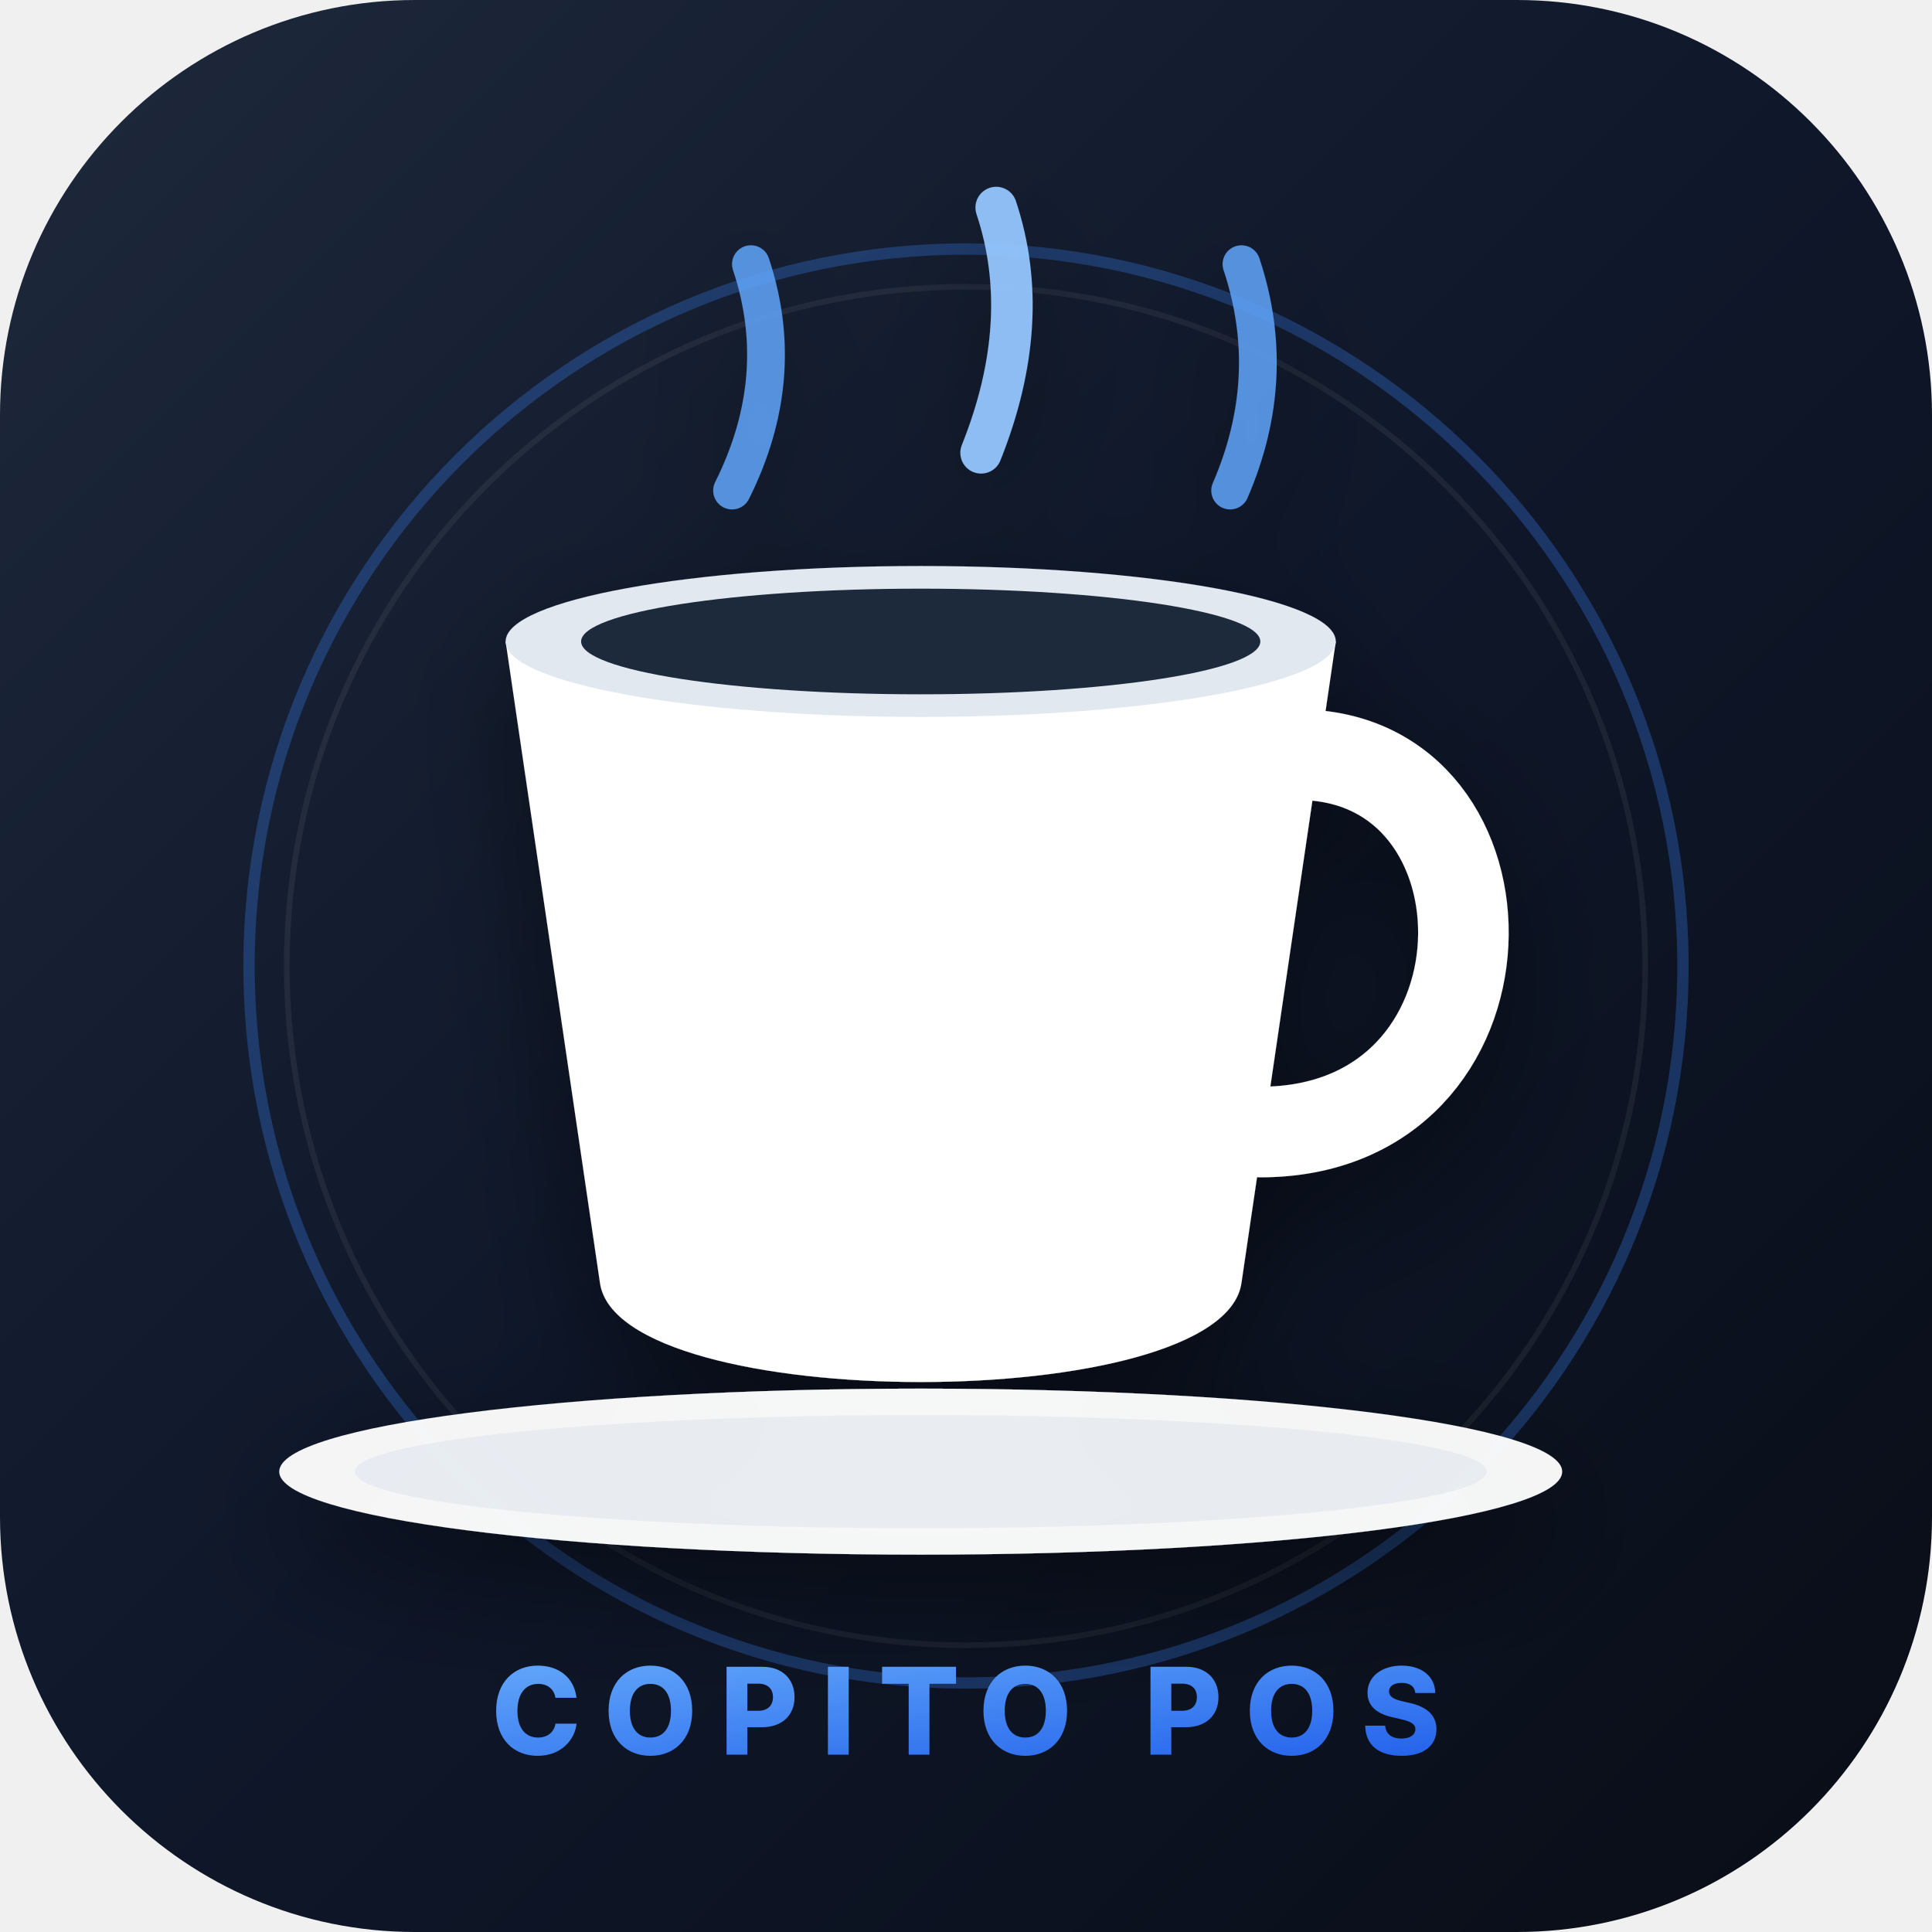
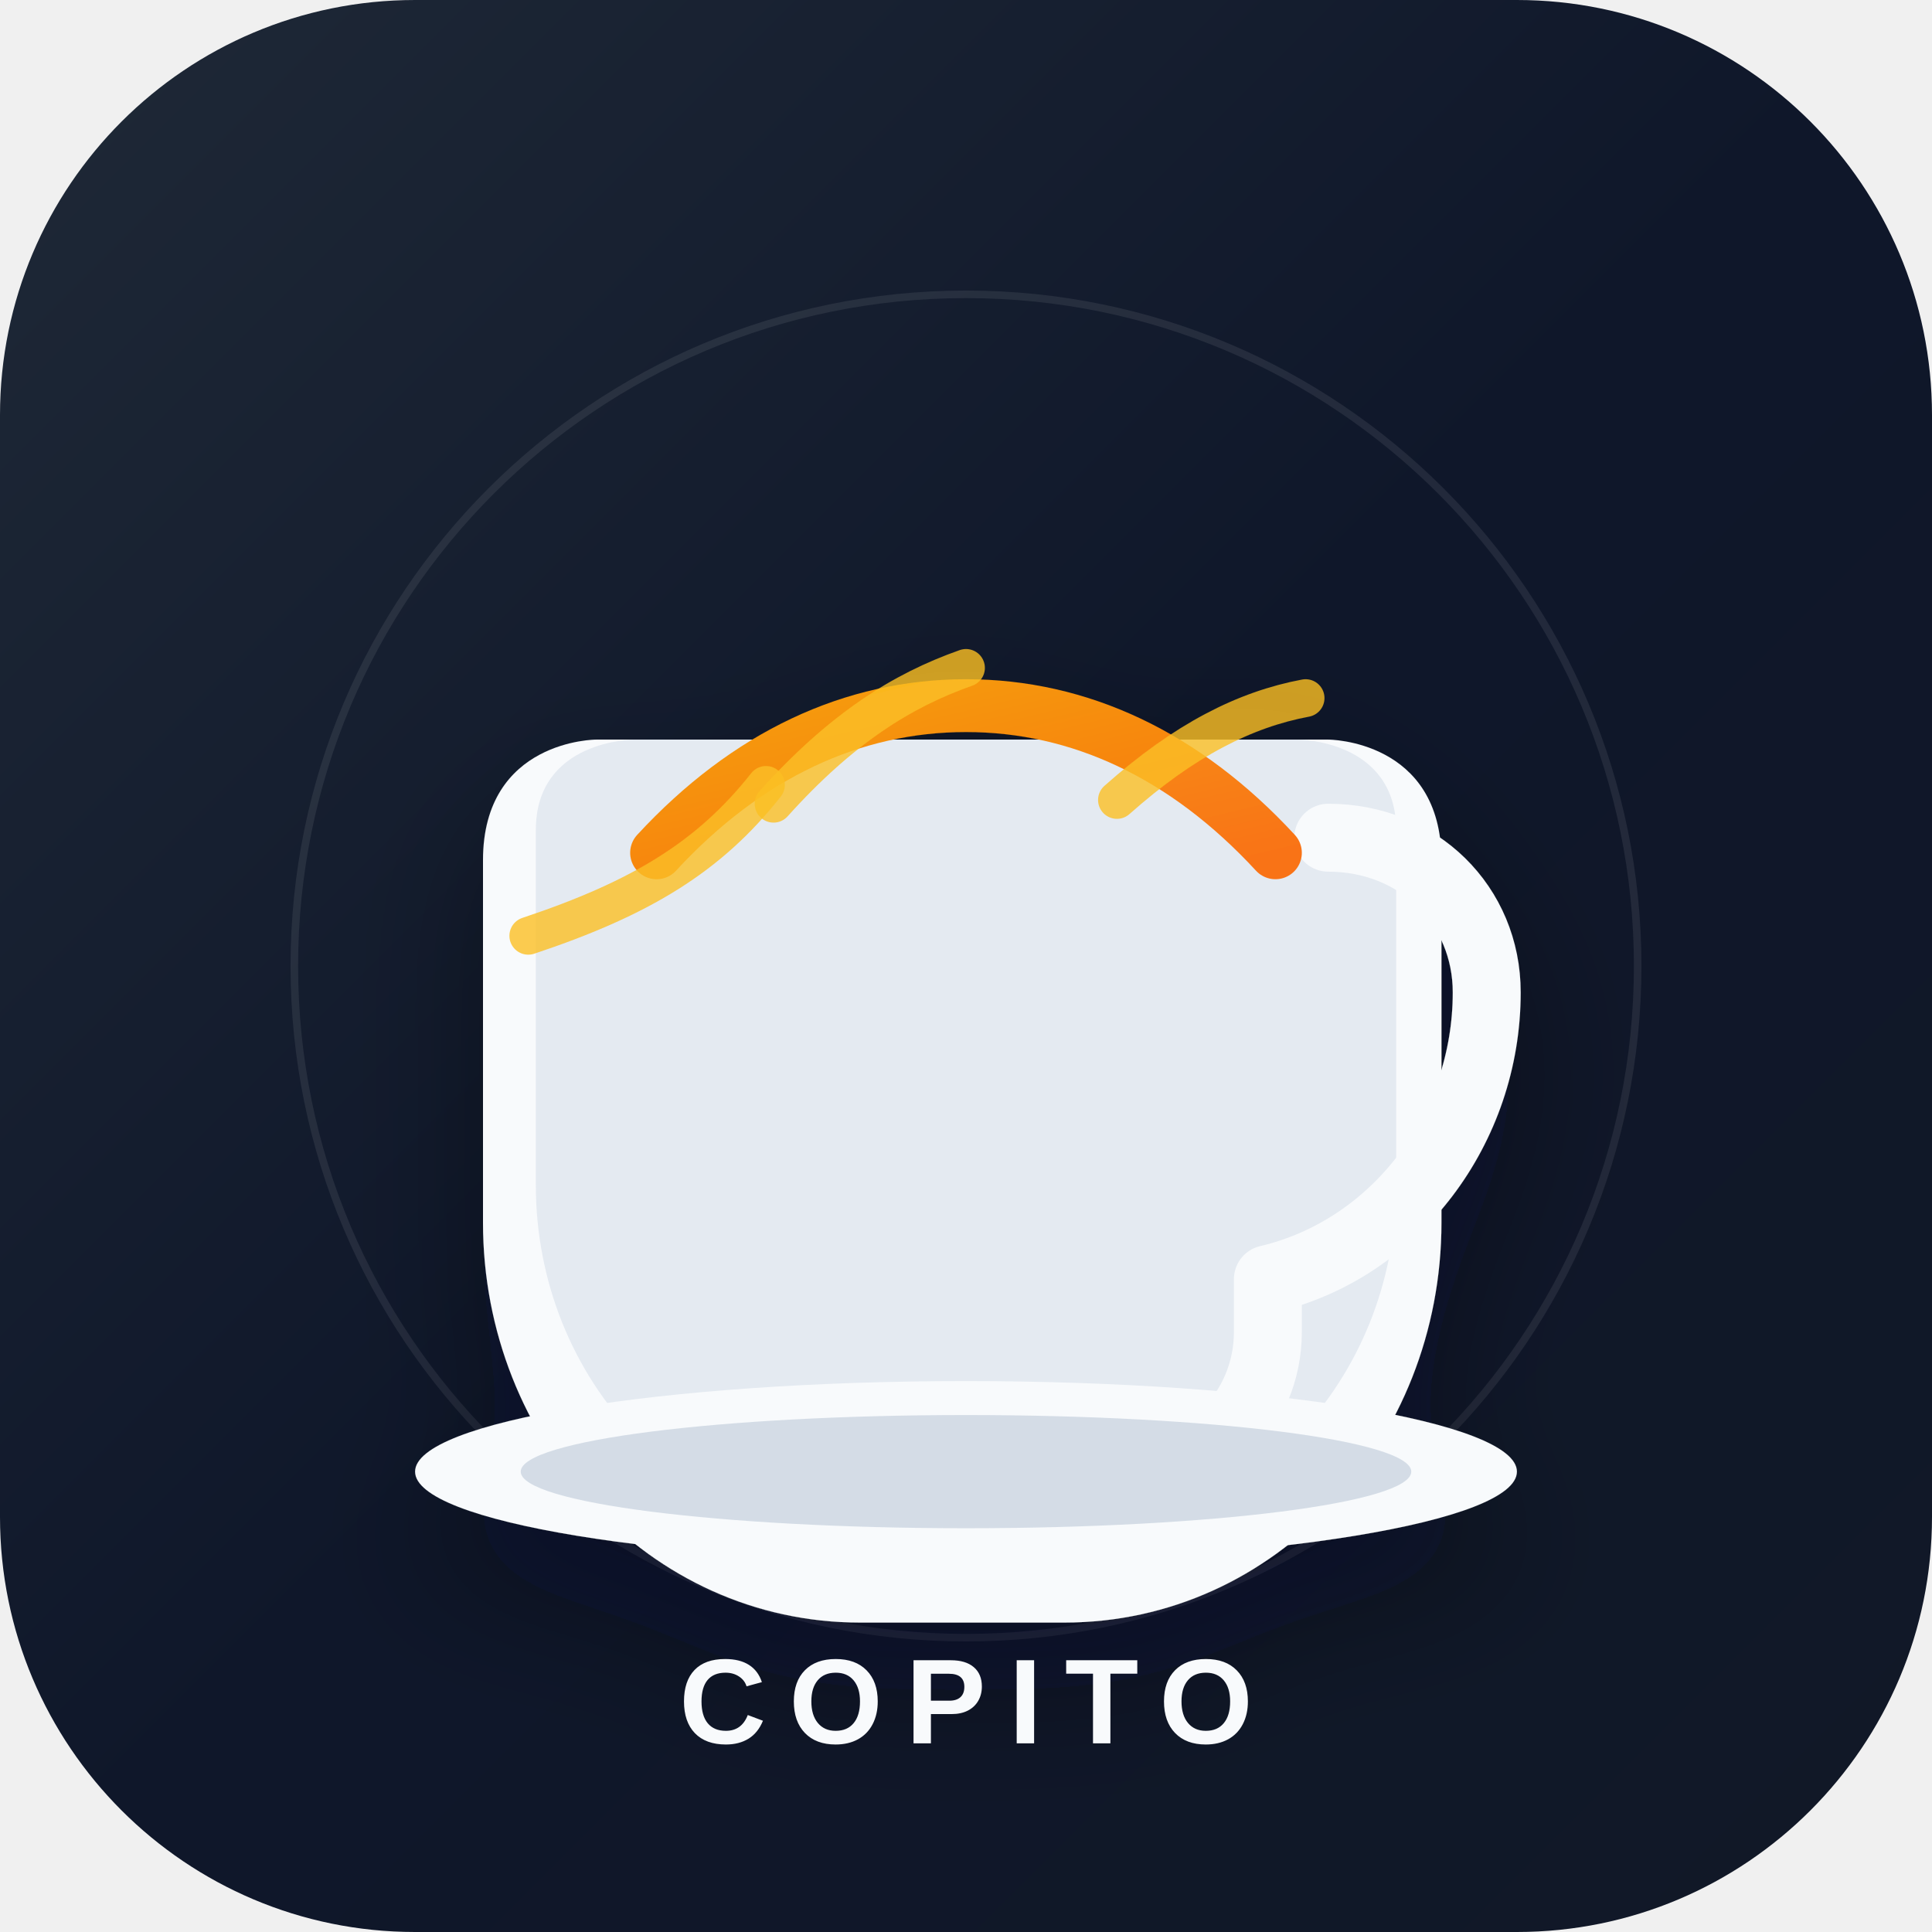
<svg xmlns="http://www.w3.org/2000/svg" viewBox="0 0 512 512" width="512" height="512">
  <defs>
-     <linearGradient id="corpGrad" x1="0%" y1="0%" x2="100%" y2="100%">
-       <stop offset="0%" stop-color="#1E293B" />
+     <linearGradient id="bgGrad" x1="0%" y1="0%" x2="100%" y2="100%">
+       <stop offset="0%" stop-color="#1F2937" />
      <stop offset="50%" stop-color="#0F172A" />
-       <stop offset="100%" stop-color="#090D16" />
+       <stop offset="100%" stop-color="#111827" />
    </linearGradient>
-     <linearGradient id="goldGrad" x1="0%" y1="0%" x2="100%" y2="100%">
-       <stop offset="0%" stop-color="#60A5FA" />
-       <stop offset="100%" stop-color="#2563EB" />
+     <linearGradient id="accentGrad" x1="0%" y1="0%" x2="100%" y2="100%">
+       <stop offset="0%" stop-color="#F59E0B" />
+       <stop offset="100%" stop-color="#F97316" />
    </linearGradient>
-     <filter id="dropShadow" x="-10%" y="-10%" width="130%" height="130%">
-       <feDropShadow dx="0" dy="12" stdDeviation="16" flood-color="#000000" flood-opacity="0.45" />
+     <filter id="shadow" x="-20%" y="-20%" width="140%" height="140%">
+       <feDropShadow dx="0" dy="18" stdDeviation="18" flood-color="#020617" flood-opacity="0.35" />
    </filter>
  </defs>
-   <rect width="512" height="512" rx="110" fill="url(#corpGrad)" />
-   <circle cx="256" cy="256" r="190" fill="none" stroke="rgba(59,130,246,0.3)" stroke-width="3" />
-   <circle cx="256" cy="256" r="180" fill="none" stroke="rgba(255,255,255,0.06)" stroke-width="1.5" />
-   <g filter="url(#dropShadow)" transform="translate(4, -10)">
-     <path d="M190 140 Q 205 110 195 80" fill="none" stroke="#60A5FA" stroke-width="10" stroke-linecap="round" opacity="0.85" />
-     <path d="M256 130 Q 270 95 260 65" fill="none" stroke="#93C5FD" stroke-width="11" stroke-linecap="round" opacity="0.95" />
-     <path d="M322 140 Q 335 110 325 80" fill="none" stroke="#60A5FA" stroke-width="10" stroke-linecap="round" opacity="0.85" />
-     <path d="M130 180 L350 180 L325 350 C 320 385, 160 385, 155 350 Z" fill="#FFFFFF" />
-     <ellipse cx="240" cy="180" rx="110" ry="20" fill="#E2E8F0" />
-     <ellipse cx="240" cy="180" rx="90" ry="14" fill="#1E293B" />
-     <path d="M340 210 C 400 210, 400 310, 330 310" fill="none" stroke="#FFFFFF" stroke-width="24" stroke-linecap="round" />
-     <ellipse cx="240" cy="400" rx="170" ry="22" fill="#FFFFFF" opacity="0.95" />
-     <ellipse cx="240" cy="400" rx="150" ry="15" fill="#E2E8F0" opacity="0.7" />
+   <rect width="512" height="512" rx="110" fill="url(#bgGrad)" />
+   <circle cx="256" cy="256" r="178" fill="none" stroke="rgba(255,255,255,0.08)" stroke-width="2" />
+   <g filter="url(#shadow)">
+     <path d="M158 196h194c0 0 30 0 30 32v96c0 58-44 106-100 106h-54c-56 0-100-48-100-106v-96c0-32 30-32 30-32z" fill="#F8FAFC" />
+     <path d="M168 196h176c0 0 26 0 26 24v94c0 52-40 94-90 94h-48c-50 0-90-42-90-94v-94c0-24 26-24 26-24z" fill="#E2E8F0" opacity="0.9" />
+     <path d="M352 222c24 0 42 18 42 41 0 36-24 68-58 76v14c0 21-17 38-38 38h-8" fill="none" stroke="#F8FAFC" stroke-width="18" stroke-linecap="round" stroke-linejoin="round" />
+     <path d="M174 226c24-26 52-39 82-39s58 13 82 39" fill="none" stroke="url(#accentGrad)" stroke-width="14" stroke-linecap="round" />
+     <path d="M140 248c30-10 48-21 63-40" fill="none" stroke="#FBBF24" stroke-width="10" stroke-linecap="round" opacity="0.8" />
+     <path d="M205 213c18-20 34-30 51-36" fill="none" stroke="#FBBF24" stroke-width="10" stroke-linecap="round" opacity="0.8" />
+     <path d="M296 212c18-16 34-24 50-27" fill="none" stroke="#FBBF24" stroke-width="10" stroke-linecap="round" opacity="0.8" />
+     <ellipse cx="256" cy="390" rx="146" ry="24" fill="#F8FAFC" />
+     <ellipse cx="256" cy="390" rx="118" ry="15" fill="#CBD5E1" opacity="0.8" />
  </g>
-   <text x="256" y="465" text-anchor="middle" fill="url(#goldGrad)" font-family="system-ui, -apple-system, sans-serif" font-weight="800" font-size="32" letter-spacing="6">COPITO POS</text>
+   <text x="256" y="462" text-anchor="middle" fill="#F8FAFC" font-family="Segoe UI, Arial, sans-serif" font-weight="800" font-size="32" letter-spacing="6">COPITO</text>
</svg>
